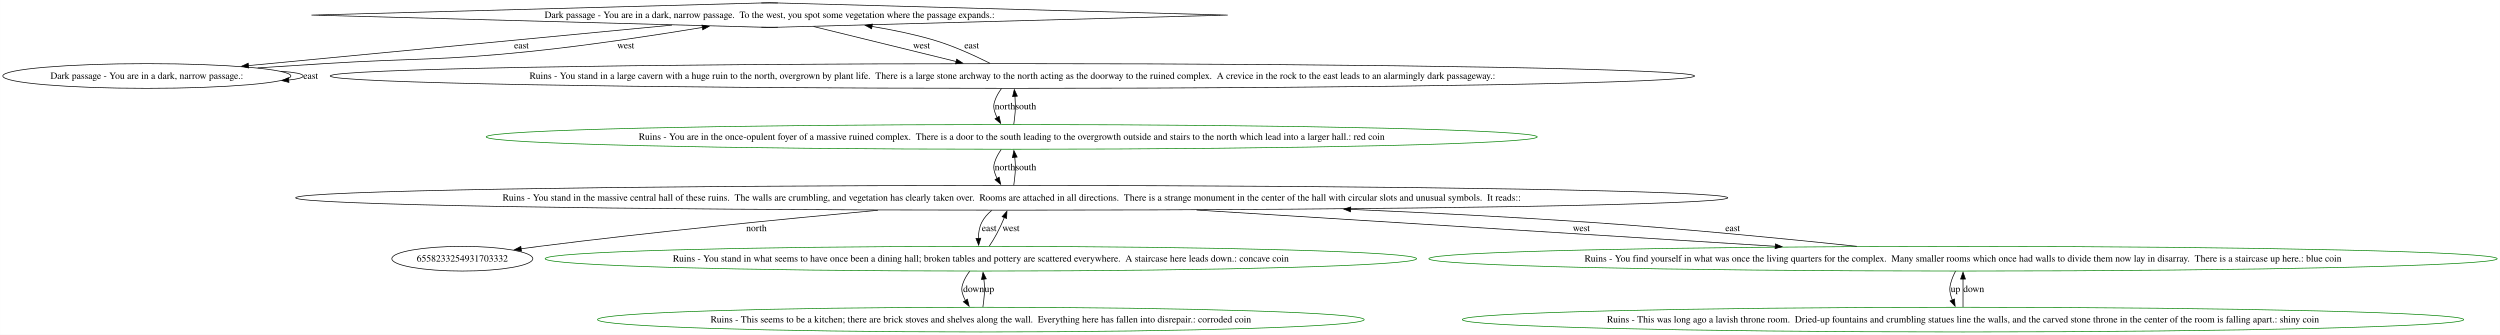
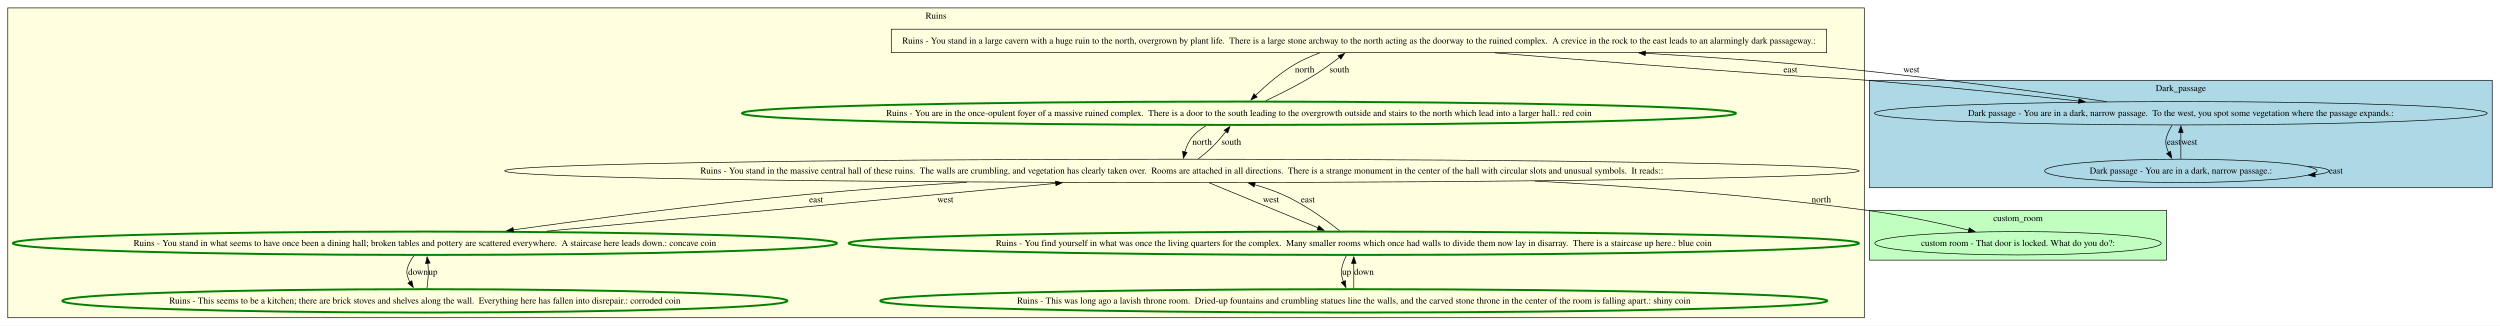
- <svg xmlns="http://www.w3.org/2000/svg" width="3645pt" height="488pt" viewBox="0.00 0.00 3644.83 488.00">
-   <g id="graph0" class="graph" transform="scale(1 1) rotate(0) translate(4 484)">
-     <polygon fill="white" stroke="none" points="-4,4 -4,-484 3640.83,-484 3640.83,4 -4,4" />
+ <svg xmlns="http://www.w3.org/2000/svg" width="3854pt" height="502pt" viewBox="0.00 0.00 3854.00 501.60">
+   <g id="graph0" class="graph" transform="scale(1 1) rotate(0) translate(4 497.6)">
+     <polygon fill="white" stroke="none" points="-4,4 -4,-497.6 3850,-497.6 3850,4 -4,4" />
+     <g id="clust1" class="cluster">
+       <polygon fill="lightblue" stroke="black" points="2878,-208.4 2878,-374 3838,-374 3838,-208.4 2878,-208.4" />
+       <text text-anchor="middle" x="3358" y="-357.4" font-family="Times,serif" font-size="14.00">Dark_passage</text>
+     </g>
+     <g id="clust2" class="cluster">
+       <polygon fill="lightyellow" stroke="black" points="8,-8 8,-485.6 2870,-485.6 2870,-8 8,-8" />
+       <text text-anchor="middle" x="1439" y="-469" font-family="Times,serif" font-size="14.00">Ruins</text>
+     </g>
+     <g id="clust3" class="cluster">
+       <polygon fill="#c1ffc1" stroke="black" points="2878,-96.8 2878,-173.6 3336,-173.6 3336,-96.8 2878,-96.8" />
+       <text text-anchor="middle" x="3107" y="-157" font-family="Times,serif" font-size="14.00">custom_room</text>
+     </g>
    <g id="node1" class="node">
-       <polygon fill="none" stroke="black" points="1118,-480 450.1,-462 1118,-444 1785.9,-462 1118,-480" />
-       <polyline fill="none" stroke="black" points="462.09,-462.32 462.09,-461.68" />
-       <polyline fill="none" stroke="black" points="1106,-444.32 1129.99,-444.32" />
-       <polyline fill="none" stroke="black" points="1773.91,-461.68 1773.91,-462.32" />
-       <polyline fill="none" stroke="black" points="1129.99,-479.68 1106,-479.68" />
-       <text text-anchor="middle" x="1118" y="-457.8" font-family="Times,serif" font-size="14.00">Dark passage - You are in a dark, narrow passage.  To the west, you spot some vegetation where the passage expands.: </text>
+       <polygon fill="none" stroke="black" points="2812,-452.8 1370,-452.8 1370,-416.8 2812,-416.8 2812,-452.8" />
+       <text text-anchor="middle" x="2091" y="-430.6" font-family="Times,serif" font-size="14.00">Ruins - You stand in a large cavern with a huge ruin to the north, overgrown by plant life.  There is a large stone archway to the north acting as the doorway to the ruined complex.  A crevice in the rock to the east leads to an alarmingly dark passageway.: </text>
    </g>
    <g id="node2" class="node">
-       <ellipse fill="none" stroke="black" cx="210" cy="-373.2" rx="210" ry="18" />
-       <text text-anchor="middle" x="210" y="-369" font-family="Times,serif" font-size="14.00">Dark passage - You are in a dark, narrow passage.: </text>
+       <ellipse fill="none" stroke="black" cx="3358" cy="-323.2" rx="472.28" ry="18" />
+       <text text-anchor="middle" x="3358" y="-319" font-family="Times,serif" font-size="14.00">Dark passage - You are in a dark, narrow passage.  To the west, you spot some vegetation where the passage expands.: </text>
    </g>
    <g id="edge1" class="edge">
-       <path fill="none" stroke="black" d="M975.62,-447.39C807.34,-431.3 528.66,-404.66 357.97,-388.35" />
-       <polygon fill="black" stroke="black" points="358.43,-384.87 348.14,-387.41 357.76,-391.84 358.43,-384.87" />
-       <text text-anchor="middle" x="756.21" y="-413.4" font-family="Times,serif" font-size="14.00">east</text>
+       <path fill="none" stroke="black" d="M2300.49,-416.3C2428.84,-405.81 2596.49,-392.51 2745.23,-382 2802.43,-377.96 2816.85,-378.71 2874,-374 2983.21,-364.99 3106.02,-352.33 3200.61,-342.02" />
+       <polygon fill="black" stroke="black" points="3200.94,-345.51 3210.5,-340.94 3200.18,-338.55 3200.94,-345.51" />
+       <text text-anchor="middle" x="2756.12" y="-386.2" font-family="Times,serif" font-size="14.00">east</text>
    </g>
    <g id="node3" class="node">
-       <ellipse fill="none" stroke="black" cx="1472" cy="-373.2" rx="994.66" ry="18" />
-       <text text-anchor="middle" x="1472" y="-369" font-family="Times,serif" font-size="14.00">Ruins - You stand in a large cavern with a huge ruin to the north, overgrown by plant life.  There is a large stone archway to the north acting as the doorway to the ruined complex.  A crevice in the rock to the east leads to an alarmingly dark passageway.: </text>
+       <ellipse fill="none" stroke="green" stroke-width="3" cx="1906" cy="-323.2" rx="766.22" ry="18" />
+       <text text-anchor="middle" x="1906" y="-319" font-family="Times,serif" font-size="14.00">Ruins - You are in the once-opulent foyer of a massive ruined complex.  There is a door to the south leading to the overgrowth outside and stairs to the north which lead into a larger hall.: red coin</text>
    </g>
    <g id="edge2" class="edge">
-       <path fill="none" stroke="black" d="M1182.11,-445.28C1240.37,-430.99 1326.65,-409.84 1389.94,-394.32" />
-       <polygon fill="black" stroke="black" points="1390.73,-397.73 1399.61,-391.95 1389.06,-390.93 1390.73,-397.73" />
-       <text text-anchor="middle" x="1339.54" y="-413.4" font-family="Times,serif" font-size="14.00">west</text>
+       <path fill="none" stroke="black" d="M2030.52,-416.32C2017.55,-411.48 2004.22,-405.64 1992.45,-398.8 1969.83,-385.65 1947.55,-366.23 1931.28,-350.5" />
+       <polygon fill="black" stroke="black" points="1934,-348.26 1924.42,-343.73 1929.08,-353.24 1934,-348.26" />
+       <text text-anchor="middle" x="2007.22" y="-386.2" font-family="Times,serif" font-size="14.00">north</text>
    </g>
    <g id="edge4" class="edge">
-       <path fill="none" stroke="black" d="M371.7,-385.02C403.62,-387.1 436.86,-389.25 468,-391.2 602.64,-399.63 636.82,-395.23 771,-409.2 855.36,-417.98 950.61,-432.54 1019.95,-443.99" />
-       <polygon fill="black" stroke="black" points="1019.35,-447.44 1029.79,-445.62 1020.5,-440.53 1019.35,-447.44" />
-       <text text-anchor="middle" x="908.25" y="-413.4" font-family="Times,serif" font-size="14.00">west</text>
+       <path fill="none" stroke="black" d="M3243.87,-341.15C3125.03,-358.19 2933.36,-384.01 2767,-398.8 2691.12,-405.54 2610.32,-411.12 2531.96,-415.68" />
+       <polygon fill="black" stroke="black" points="2532.21,-412.16 2522.43,-416.23 2532.61,-419.15 2532.21,-412.16" />
+       <text text-anchor="middle" x="2942.56" y="-386.2" font-family="Times,serif" font-size="14.00">west</text>
+     </g>
+     <g id="node4" class="node">
+       <ellipse fill="none" stroke="black" cx="3358" cy="-234.4" rx="210" ry="18" />
+       <text text-anchor="middle" x="3358" y="-230.2" font-family="Times,serif" font-size="14.00">Dark passage - You are in a dark, narrow passage.: </text>
    </g>
    <g id="edge3" class="edge">
-       <path fill="none" stroke="black" d="M405.4,-380.04C425.3,-378.69 438,-376.41 438,-373.2 438,-370.64 429.93,-368.68 416.59,-367.3" />
-       <polygon fill="black" stroke="black" points="417.17,-363.83 406.91,-366.48 416.58,-370.81 417.17,-363.83" />
-       <text text-anchor="middle" x="448.88" y="-369" font-family="Times,serif" font-size="14.00">east</text>
+       <path fill="none" stroke="black" d="M3344.64,-304.95C3341.22,-299.56 3338,-293.39 3336.23,-287.2 3334.18,-280.02 3334.18,-277.58 3336.23,-270.4 3336.98,-267.79 3337.98,-265.18 3339.15,-262.63" />
+       <polygon fill="black" stroke="black" points="3342.16,-264.43 3343.91,-253.98 3336.03,-261.05 3342.16,-264.43" />
+       <text text-anchor="middle" x="3347.12" y="-274.6" font-family="Times,serif" font-size="14.00">east</text>
+     </g>
+     <g id="edge8" class="edge">
+       <path fill="none" stroke="black" d="M1947.51,-342.64C1970.08,-353.21 1998.16,-367.28 2022,-382 2035.28,-390.2 2049.17,-400.3 2060.98,-409.4" />
+       <polygon fill="black" stroke="black" points="2058.74,-412.08 2068.77,-415.49 2063.05,-406.57 2058.74,-412.08" />
+       <text text-anchor="middle" x="2060.75" y="-386.2" font-family="Times,serif" font-size="14.00">south</text>
+     </g>
+     <g id="node5" class="node">
+       <ellipse fill="none" stroke="black" cx="1818" cy="-234.4" rx="1044.04" ry="18" />
+       <text text-anchor="middle" x="1818" y="-230.2" font-family="Times,serif" font-size="14.00">Ruins - You stand in the massive central hall of these ruins.  The walls are crumbling, and vegetation has clearly taken over.  Rooms are attached in all directions.  There is a strange monument in the center of the hall with circular slots and unusual symbols.  It reads:: </text>
+     </g>
+     <g id="edge7" class="edge">
+       <path fill="none" stroke="black" d="M1855.02,-303.77C1847.36,-299.27 1840.14,-293.8 1834.45,-287.2 1828.69,-280.52 1824.94,-271.81 1822.5,-263.44" />
+       <polygon fill="black" stroke="black" points="1825.97,-262.88 1820.28,-253.94 1819.15,-264.48 1825.97,-262.88" />
+       <text text-anchor="middle" x="1849.22" y="-274.6" font-family="Times,serif" font-size="14.00">north</text>
+     </g>
+     <g id="edge6" class="edge">
+       <path fill="none" stroke="black" d="M3358,-252.81C3358,-264.56 3358,-280.34 3358,-293.88" />
+       <polygon fill="black" stroke="black" points="3354.5,-293.54 3358,-303.54 3361.5,-293.54 3354.5,-293.54" />
+       <text text-anchor="middle" x="3370.83" y="-274.6" font-family="Times,serif" font-size="14.00">west</text>
    </g>
    <g id="edge5" class="edge">
-       <path fill="none" stroke="black" d="M1439.41,-391.65C1416.65,-403.11 1385.22,-417.5 1356,-426 1327.73,-434.22 1296.98,-440.57 1267.26,-445.45" />
-       <polygon fill="black" stroke="black" points="1266.75,-441.99 1257.43,-447.01 1267.85,-448.9 1266.75,-441.99" />
-       <text text-anchor="middle" x="1412.68" y="-413.4" font-family="Times,serif" font-size="14.00">east</text>
-     </g>
-     <g id="node4" class="node">
-       <ellipse fill="none" stroke="green" cx="1471" cy="-284.4" rx="766.22" ry="18" />
-       <text text-anchor="middle" x="1471" y="-280.2" font-family="Times,serif" font-size="14.00">Ruins - You are in the once-opulent foyer of a massive ruined complex.  There is a door to the south leading to the overgrowth outside and stairs to the north which lead into a larger hall.: red coin</text>
-     </g>
-     <g id="edge6" class="edge">
-       <path fill="none" stroke="black" d="M1456.08,-354.9C1452.16,-349.6 1448.5,-343.49 1446.45,-337.2 1444.13,-330.1 1444.2,-327.52 1446.45,-320.4 1447.31,-317.68 1448.46,-314.98 1449.81,-312.36" />
-       <polygon fill="black" stroke="black" points="1452.65,-314.43 1454.9,-304.08 1446.68,-310.76 1452.65,-314.43" />
-       <text text-anchor="middle" x="1461.22" y="-324.6" font-family="Times,serif" font-size="14.00">north</text>
-     </g>
-     <g id="edge8" class="edge">
-       <path fill="none" stroke="black" d="M1473.98,-302.79C1474.81,-308.4 1475.59,-314.64 1476,-320.4 1476.54,-327.96 1476.29,-336.13 1475.72,-343.71" />
-       <polygon fill="black" stroke="black" points="1472.26,-343.14 1474.76,-353.43 1479.22,-343.82 1472.26,-343.14" />
-       <text text-anchor="middle" x="1491.47" y="-324.6" font-family="Times,serif" font-size="14.00">south</text>
-     </g>
-     <g id="node5" class="node">
-       <ellipse fill="none" stroke="black" cx="1471" cy="-195.6" rx="1044.04" ry="18" />
-       <text text-anchor="middle" x="1471" y="-191.4" font-family="Times,serif" font-size="14.00">Ruins - You stand in the massive central hall of these ruins.  The walls are crumbling, and vegetation has clearly taken over.  Rooms are attached in all directions.  There is a strange monument in the center of the hall with circular slots and unusual symbols.  It reads:: </text>
-     </g>
-     <g id="edge7" class="edge">
-       <path fill="none" stroke="black" d="M1455.7,-266.01C1451.93,-260.71 1448.41,-254.63 1446.45,-248.4 1444.2,-241.28 1444.2,-238.72 1446.45,-231.6 1447.31,-228.88 1448.46,-226.18 1449.81,-223.56" />
-       <polygon fill="black" stroke="black" points="1452.65,-225.63 1454.9,-215.28 1446.68,-221.96 1452.65,-225.63" />
-       <text text-anchor="middle" x="1461.22" y="-235.8" font-family="Times,serif" font-size="14.00">north</text>
+       <path fill="none" stroke="black" d="M3553.4,-241.24C3573.3,-239.89 3586,-237.61 3586,-234.4 3586,-231.84 3577.93,-229.88 3564.59,-228.5" />
+       <polygon fill="black" stroke="black" points="3565.17,-225.03 3554.91,-227.68 3564.58,-232.01 3565.17,-225.03" />
+       <text text-anchor="middle" x="3596.88" y="-230.2" font-family="Times,serif" font-size="14.00">east</text>
    </g>
    <g id="edge10" class="edge">
-       <path fill="none" stroke="black" d="M1473.98,-213.99C1474.81,-219.6 1475.59,-225.84 1476,-231.6 1476.53,-239.05 1476.53,-240.95 1476,-248.4 1475.85,-250.47 1475.66,-252.6 1475.43,-254.74" />
-       <polygon fill="black" stroke="black" points="1471.98,-254.14 1474.17,-264.5 1478.92,-255.03 1471.98,-254.14" />
-       <text text-anchor="middle" x="1491.56" y="-235.8" font-family="Times,serif" font-size="14.00">south</text>
+       <path fill="none" stroke="black" d="M1843.24,-252.89C1850.24,-258.2 1857.66,-264.25 1864,-270.4 1871.73,-277.9 1879.39,-286.78 1886,-295.06" />
+       <polygon fill="black" stroke="black" points="1883.15,-297.09 1892.05,-302.84 1888.68,-292.8 1883.15,-297.09" />
+       <text text-anchor="middle" x="1894.11" y="-274.6" font-family="Times,serif" font-size="14.00">south</text>
    </g>
    <g id="node6" class="node">
-       <ellipse fill="none" stroke="black" cx="670" cy="-106.8" rx="102.78" ry="18" />
-       <text text-anchor="middle" x="670" y="-102.6" font-family="Times,serif" font-size="14.00">6558233254931703332</text>
+       <ellipse fill="none" stroke="black" cx="3107" cy="-122.8" rx="220.76" ry="18" />
+       <text text-anchor="middle" x="3107" y="-118.6" font-family="Times,serif" font-size="14.00">custom room - That door is locked. What do you do?: </text>
    </g>
    <g id="edge9" class="edge">
-       <path fill="none" stroke="black" d="M1275.81,-177.43C1137.7,-164.65 948.25,-145.82 782,-124.8 773.42,-123.72 764.49,-122.5 755.58,-121.24" />
-       <polygon fill="black" stroke="black" points="756.23,-117.79 745.83,-119.83 755.22,-124.72 756.23,-117.79" />
-       <text text-anchor="middle" x="1098.83" y="-147" font-family="Times,serif" font-size="14.00">north</text>
+       <path fill="none" stroke="black" d="M2362.16,-218.63C2527.08,-209.84 2708.39,-195.85 2874,-173.6 2927.02,-166.48 2985.94,-153.84 3031.27,-143.08" />
+       <polygon fill="black" stroke="black" points="3031.81,-146.55 3040.72,-140.81 3030.18,-139.74 3031.81,-146.55" />
+       <text text-anchor="middle" x="2803.73" y="-185.8" font-family="Times,serif" font-size="14.00">north</text>
    </g>
    <g id="node7" class="node">
-       <ellipse fill="none" stroke="green" cx="1426" cy="-106.8" rx="635.3" ry="18" />
-       <text text-anchor="middle" x="1426" y="-102.6" font-family="Times,serif" font-size="14.00">Ruins - You stand in what seems to have once been a dining hall; broken tables and pottery are scattered everywhere.  A staircase here leads down.: concave coin</text>
+       <ellipse fill="none" stroke="green" stroke-width="3" cx="651" cy="-122.8" rx="635.3" ry="18" />
+       <text text-anchor="middle" x="651" y="-118.6" font-family="Times,serif" font-size="14.00">Ruins - You stand in what seems to have once been a dining hall; broken tables and pottery are scattered everywhere.  A staircase here leads down.: concave coin</text>
    </g>
    <g id="edge11" class="edge">
-       <path fill="none" stroke="black" d="M1441.83,-177.23C1435.98,-172.31 1430.6,-166.4 1427.23,-159.6 1423.73,-152.53 1422.48,-144.23 1422.36,-136.37" />
-       <polygon fill="black" stroke="black" points="1425.85,-136.66 1422.81,-126.51 1418.85,-136.34 1425.85,-136.66" />
-       <text text-anchor="middle" x="1438.12" y="-147" font-family="Times,serif" font-size="14.00">east</text>
+       <path fill="none" stroke="black" d="M1486.43,-216.87C1406.71,-211.88 1321.87,-205.74 1243.23,-198.4 1086.27,-183.75 906.72,-160.17 786.86,-143.44" />
+       <polygon fill="black" stroke="black" points="787.7,-140.03 777.31,-142.11 786.73,-146.96 787.7,-140.03" />
+       <text text-anchor="middle" x="1254.12" y="-185.8" font-family="Times,serif" font-size="14.00">east</text>
    </g>
    <g id="node8" class="node">
-       <ellipse fill="none" stroke="green" cx="2858" cy="-106.8" rx="778.83" ry="18" />
-       <text text-anchor="middle" x="2858" y="-102.6" font-family="Times,serif" font-size="14.00">Ruins - You find yourself in what was once the living quarters for the complex.  Many smaller rooms which once had walls to divide them now lay in disarray.  There is a staircase up here.: blue coin</text>
+       <ellipse fill="none" stroke="green" stroke-width="3" cx="2083" cy="-122.8" rx="778.83" ry="18" />
+       <text text-anchor="middle" x="2083" y="-118.6" font-family="Times,serif" font-size="14.00">Ruins - You find yourself in what was once the living quarters for the complex.  Many smaller rooms which once had walls to divide them now lay in disarray.  There is a staircase up here.: blue coin</text>
    </g>
    <g id="edge12" class="edge">
-       <path fill="none" stroke="black" d="M1740.48,-177.74C1983.76,-162.51 2340.02,-140.22 2584.52,-124.91" />
-       <polygon fill="black" stroke="black" points="2584.44,-128.43 2594.2,-124.31 2584,-121.44 2584.44,-128.43" />
-       <text text-anchor="middle" x="2301.56" y="-147" font-family="Times,serif" font-size="14.00">west</text>
+       <path fill="none" stroke="black" d="M1859.99,-216.03C1905.4,-197.25 1977.99,-167.23 2027.94,-146.57" />
+       <polygon fill="black" stroke="black" points="2029.25,-149.82 2037.16,-142.76 2026.58,-143.35 2029.25,-149.82" />
+       <text text-anchor="middle" x="1955.39" y="-185.8" font-family="Times,serif" font-size="14.00">west</text>
    </g>
    <g id="edge17" class="edge">
-       <path fill="none" stroke="black" d="M1438.34,-125.23C1441.98,-130.72 1445.84,-136.9 1449,-142.8 1453.07,-150.41 1456.96,-158.94 1460.29,-166.84" />
-       <polygon fill="black" stroke="black" points="1457.03,-168.1 1464.04,-176.04 1463.51,-165.46 1457.03,-168.1" />
-       <text text-anchor="middle" x="1469.93" y="-147" font-family="Times,serif" font-size="14.00">west</text>
+       <path fill="none" stroke="black" d="M838.6,-141.42C1054,-161.65 1405.61,-194.67 1623.76,-215.16" />
+       <polygon fill="black" stroke="black" points="1623.22,-218.62 1633.51,-216.07 1623.88,-211.65 1623.22,-218.62" />
+       <text text-anchor="middle" x="1453.36" y="-185.8" font-family="Times,serif" font-size="14.00">west</text>
    </g>
    <g id="node10" class="node">
-       <ellipse fill="none" stroke="green" cx="1426" cy="-18" rx="558.9" ry="18" />
-       <text text-anchor="middle" x="1426" y="-13.8" font-family="Times,serif" font-size="14.00">Ruins - This seems to be a kitchen; there are brick stoves and shelves along the wall.  Everything here has fallen into disrepair.: corroded coin</text>
+       <ellipse fill="none" stroke="green" stroke-width="3" cx="651" cy="-34" rx="558.9" ry="18" />
+       <text text-anchor="middle" x="651" y="-29.8" font-family="Times,serif" font-size="14.00">Ruins - This seems to be a kitchen; there are brick stoves and shelves along the wall.  Everything here has fallen into disrepair.: corroded coin</text>
    </g>
    <g id="edge16" class="edge">
-       <path fill="none" stroke="black" d="M1409.74,-88.54C1405.73,-83.25 1401.99,-77.13 1399.89,-70.8 1397.54,-63.71 1397.54,-61.09 1399.89,-54 1400.81,-51.23 1402.04,-48.5 1403.47,-45.86" />
-       <polygon fill="black" stroke="black" points="1406.38,-47.81 1408.91,-37.52 1400.52,-43.99 1406.38,-47.81" />
-       <text text-anchor="middle" x="1415.44" y="-58.2" font-family="Times,serif" font-size="14.00">down</text>
+       <path fill="none" stroke="black" d="M633.92,-103.45C630.23,-98.41 626.85,-92.7 624.89,-86.8 622.54,-79.71 622.54,-77.09 624.89,-70 625.69,-67.6 626.72,-65.24 627.91,-62.94" />
+       <polygon fill="black" stroke="black" points="630.77,-64.96 633.12,-54.63 624.84,-61.24 630.77,-64.96" />
+       <text text-anchor="middle" x="640.44" y="-74.2" font-family="Times,serif" font-size="14.00">down</text>
    </g>
    <g id="edge14" class="edge">
-       <path fill="none" stroke="black" d="M2703.1,-124.91C2595.25,-136.27 2448.02,-150.68 2318,-159.6 2203.76,-167.43 2080.73,-173.74 1964.8,-178.72" />
-       <polygon fill="black" stroke="black" points="1964.95,-175.21 1955.11,-179.13 1965.25,-182.2 1964.95,-175.21" />
-       <text text-anchor="middle" x="2522.15" y="-147" font-family="Times,serif" font-size="14.00">east</text>
+       <path fill="none" stroke="black" d="M2061.05,-142.16C2039.63,-159.17 2005.47,-183.95 1972,-198.4 1958.76,-204.12 1944.46,-208.96 1930.1,-213.05" />
+       <polygon fill="black" stroke="black" points="1929.31,-209.64 1920.58,-215.64 1931.14,-216.39 1929.31,-209.64" />
+       <text text-anchor="middle" x="2012.19" y="-185.8" font-family="Times,serif" font-size="14.00">east</text>
    </g>
    <g id="node9" class="node">
-       <ellipse fill="none" stroke="green" cx="2858" cy="-18" rx="730.04" ry="18" />
-       <text text-anchor="middle" x="2858" y="-13.8" font-family="Times,serif" font-size="14.00">Ruins - This was long ago a lavish throne room.  Dried-up fountains and crumbling statues line the walls, and the carved stone throne in the center of the room is falling apart.: shiny coin</text>
+       <ellipse fill="none" stroke="green" stroke-width="3" cx="2083" cy="-34" rx="730.04" ry="18" />
+       <text text-anchor="middle" x="2083" y="-29.8" font-family="Times,serif" font-size="14.00">Ruins - This was long ago a lavish throne room.  Dried-up fountains and crumbling statues line the walls, and the carved stone throne in the center of the room is falling apart.: shiny coin</text>
    </g>
    <g id="edge13" class="edge">
-       <path fill="none" stroke="black" d="M2847.12,-88.63C2844.22,-83.15 2841.48,-76.91 2840,-70.8 2838.24,-63.54 2838.24,-61.26 2840,-54 2840.6,-51.52 2841.41,-49.01 2842.35,-46.55" />
-       <polygon fill="black" stroke="black" points="2845.5,-48.09 2846.49,-37.54 2839.14,-45.17 2845.5,-48.09" />
-       <text text-anchor="middle" x="2847" y="-58.2" font-family="Times,serif" font-size="14.00">up</text>
+       <path fill="none" stroke="black" d="M2071.56,-103.55C2068.87,-98.34 2066.38,-92.51 2065,-86.8 2063.24,-79.54 2063.24,-77.26 2065,-70 2065.52,-67.86 2066.19,-65.7 2066.97,-63.57" />
+       <polygon fill="black" stroke="black" points="2070.08,-65.19 2070.94,-54.63 2063.68,-62.35 2070.08,-65.19" />
+       <text text-anchor="middle" x="2072" y="-74.2" font-family="Times,serif" font-size="14.00">up</text>
    </g>
    <g id="edge15" class="edge">
-       <path fill="none" stroke="black" d="M2858,-36.41C2858,-48.16 2858,-63.94 2858,-77.48" />
-       <polygon fill="black" stroke="black" points="2854.5,-77.14 2858,-87.14 2861.5,-77.14 2854.5,-77.14" />
-       <text text-anchor="middle" x="2873.55" y="-58.2" font-family="Times,serif" font-size="14.00">down</text>
+       <path fill="none" stroke="black" d="M2083,-53.38C2083,-64.65 2083,-79.35 2083,-92.22" />
+       <polygon fill="black" stroke="black" points="2079.5,-91.88 2083,-101.88 2086.5,-91.88 2079.5,-91.88" />
+       <text text-anchor="middle" x="2098.56" y="-74.2" font-family="Times,serif" font-size="14.00">down</text>
    </g>
    <g id="edge18" class="edge">
-       <path fill="none" stroke="black" d="M1428.98,-36.39C1429.81,-42 1430.59,-48.24 1431,-54 1431.53,-61.45 1431.53,-63.35 1431,-70.8 1430.85,-72.87 1430.66,-75 1430.43,-77.14" />
-       <polygon fill="black" stroke="black" points="1426.98,-76.54 1429.17,-86.9 1433.92,-77.43 1426.98,-76.54" />
-       <text text-anchor="middle" x="1438.4" y="-58.2" font-family="Times,serif" font-size="14.00">up</text>
+       <path fill="none" stroke="black" d="M654.14,-53.47C654.91,-58.79 655.62,-64.61 656,-70 656.53,-77.45 656.53,-79.35 656,-86.8 655.88,-88.48 655.73,-90.21 655.55,-91.95" />
+       <polygon fill="black" stroke="black" points="652.09,-91.47 654.33,-101.82 659.03,-92.33 652.09,-91.47" />
+       <text text-anchor="middle" x="663.4" y="-74.2" font-family="Times,serif" font-size="14.00">up</text>
    </g>
  </g>
</svg>
